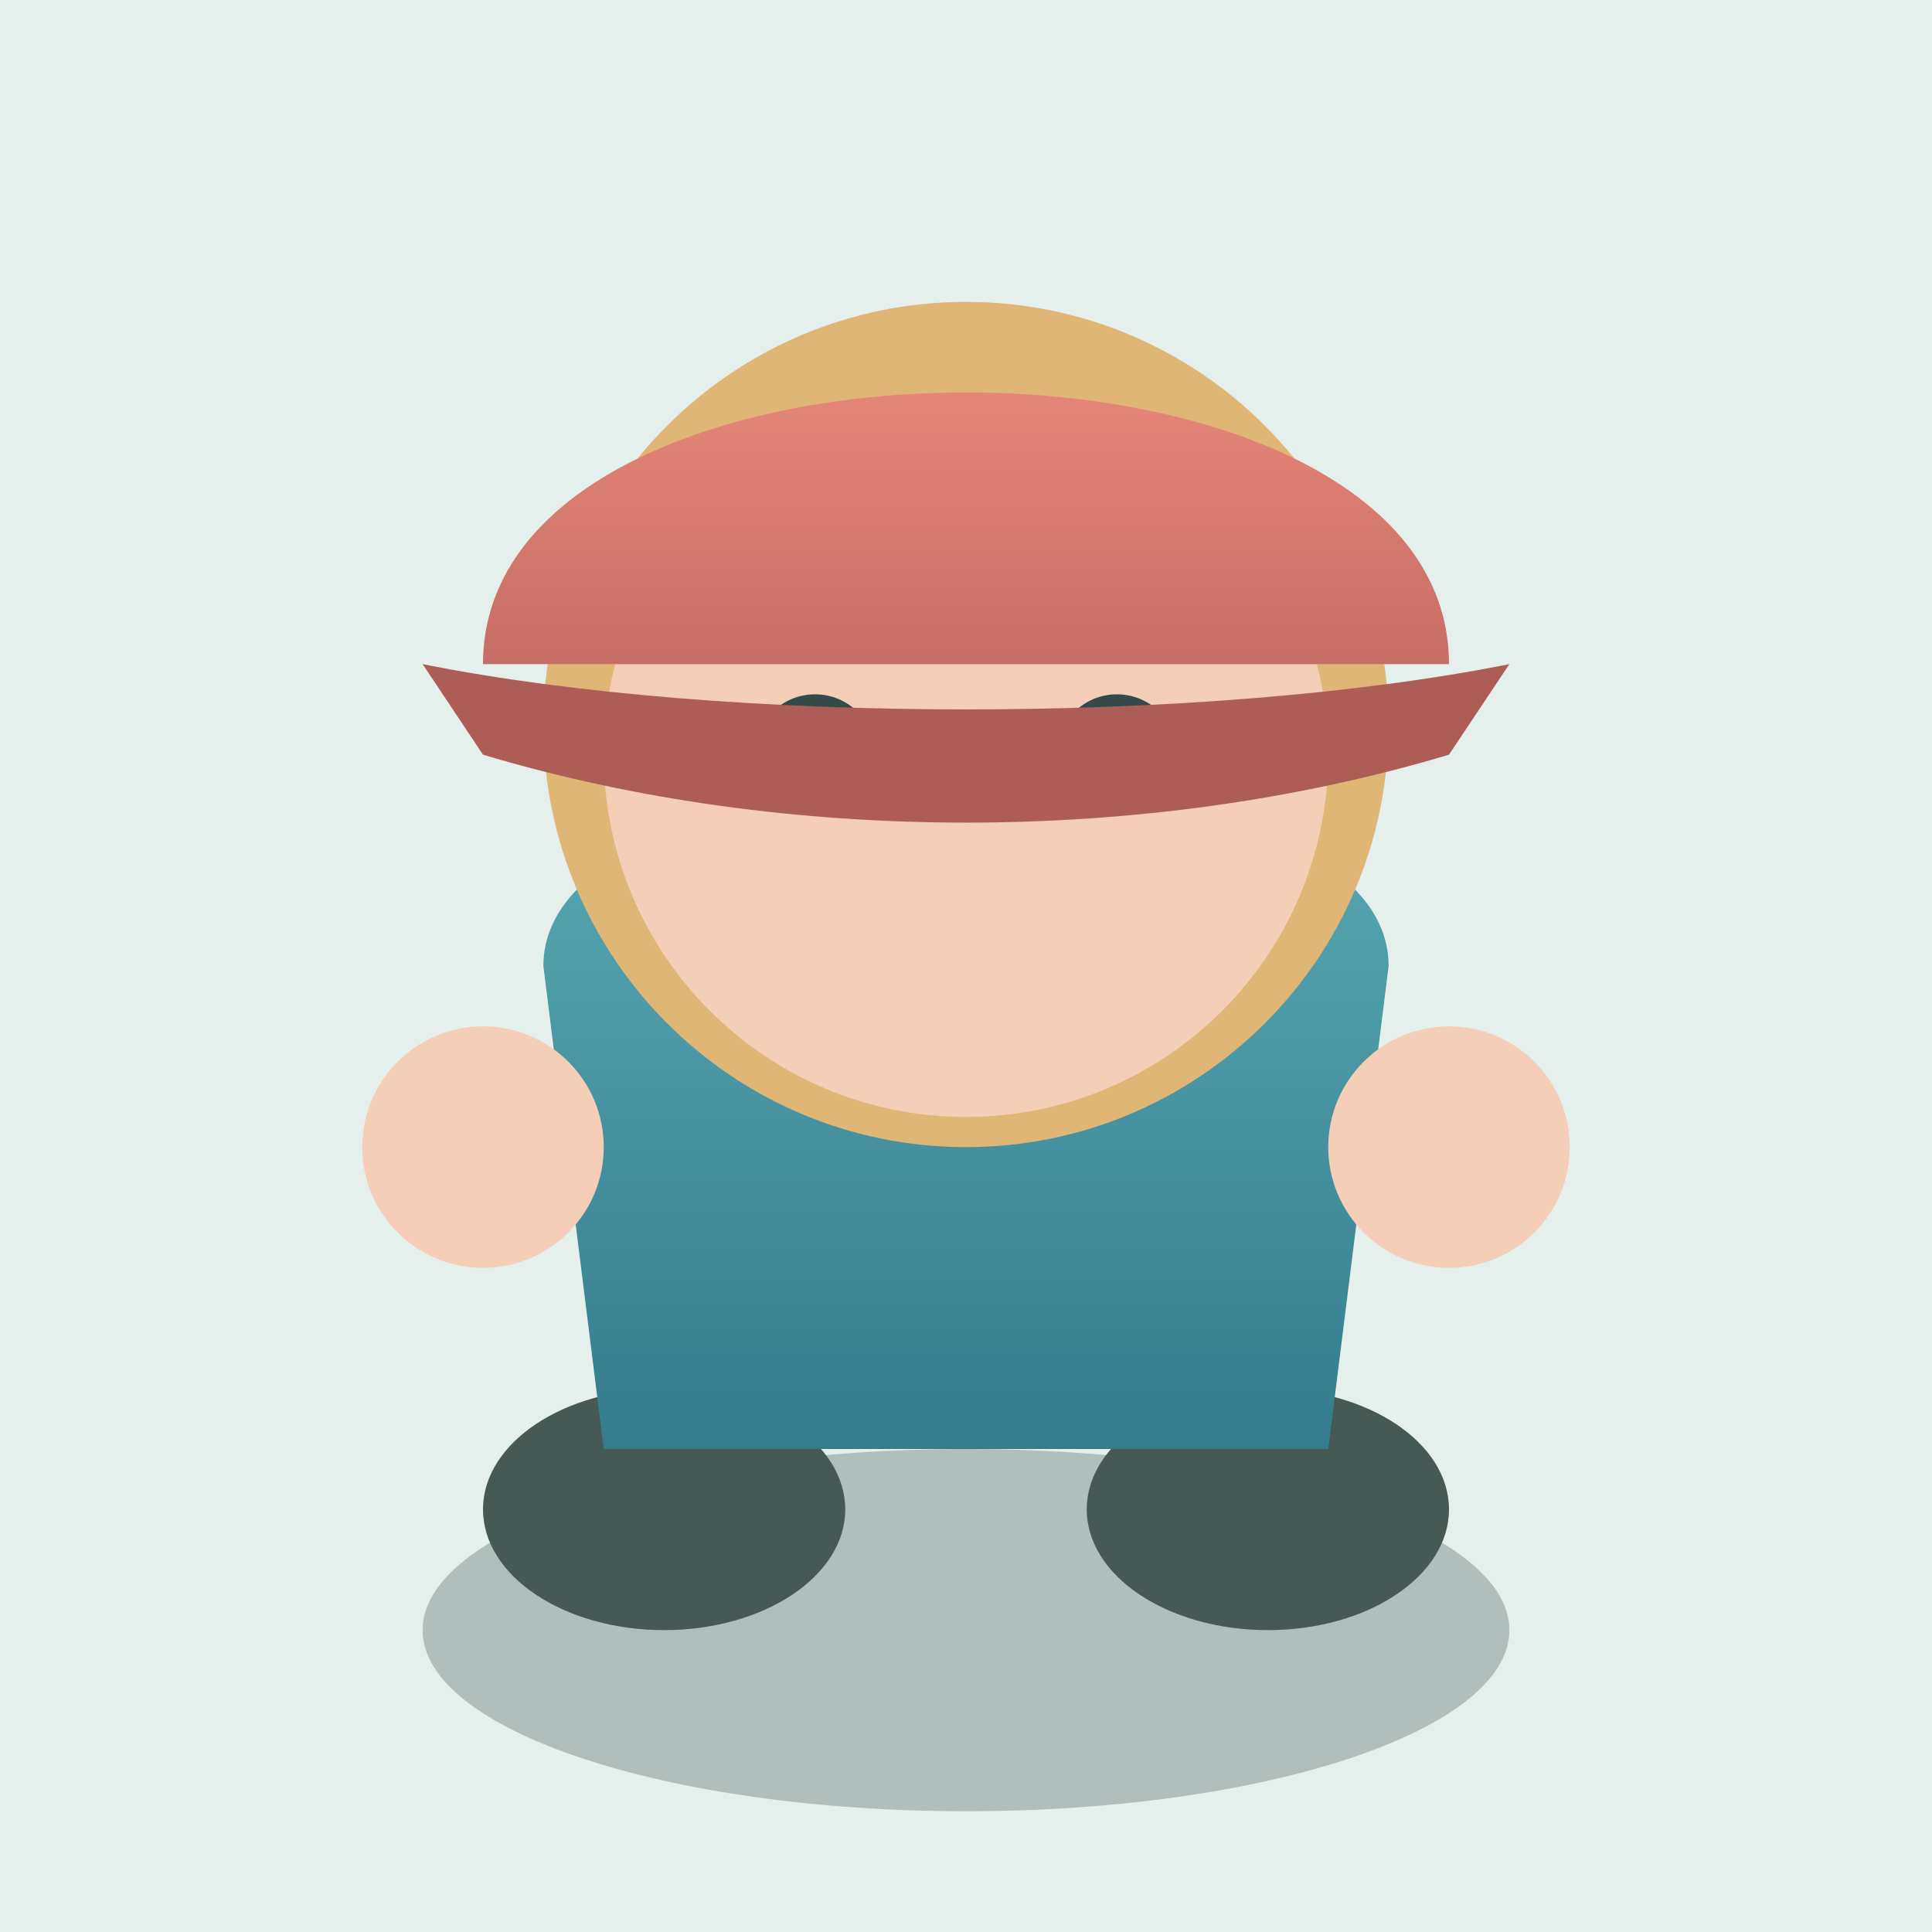
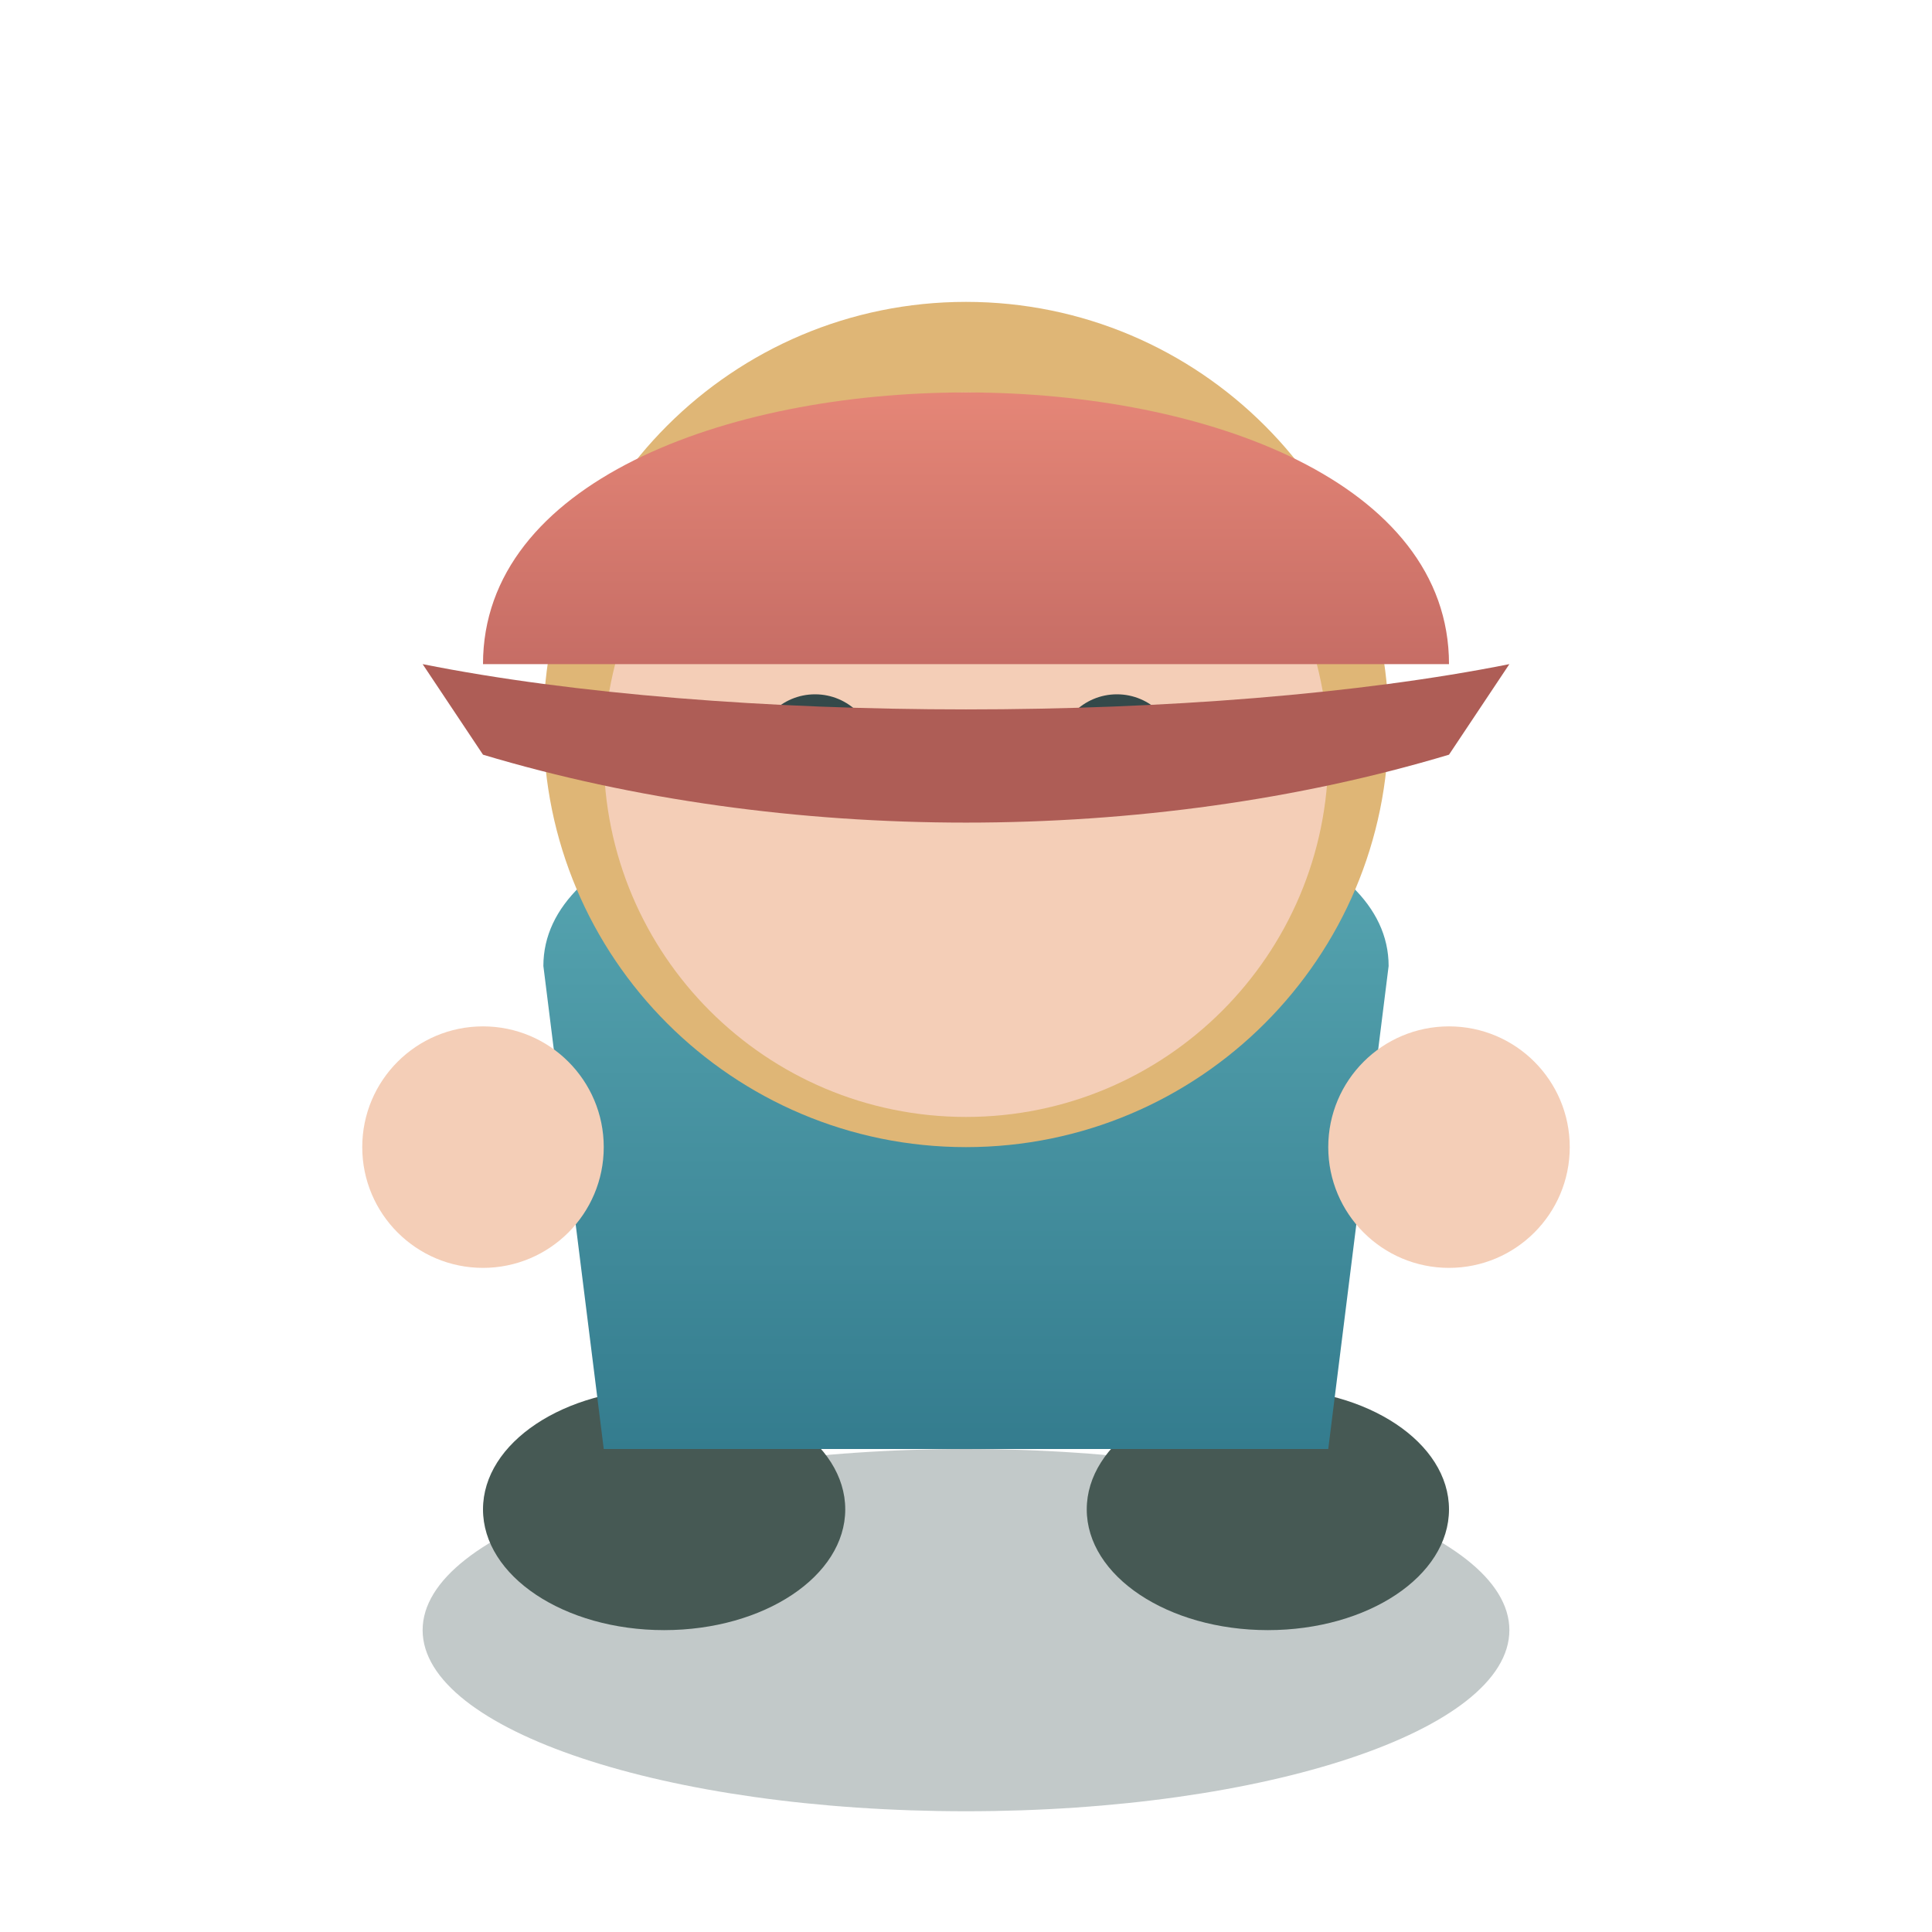
<svg xmlns="http://www.w3.org/2000/svg" viewBox="0 64 64 64" width="64" height="64">
  <defs>
    <pattern id="brick" width="16" height="16" patternUnits="userSpaceOnUse">
      <rect width="16" height="16" fill="#547a78" />
      <path d="M 0,4 L 16,4 M 0,8 L 16,8 M 0,12 L 16,12 M 8,0 L 8,4 M 0,4 L 0,8 M 12,4 L 12,8 M 4,8 L 4,12 M 16,8 L 16,12 M 8,12 L 8,16" stroke="#668d89" stroke-width="1" />
      <path d="M 0,0 L 16,0 M 0,4 L 8,4 M 0,8 L 4,8 M 12,8 L 16,8 M 0,12 L 8,12" stroke="#355f60" stroke-width="1" />
    </pattern>
    <linearGradient id="woodGrad" x1="0%" y1="0%" x2="100%" y2="100%">
      <stop offset="0%" stop-color="#e6ae75" />
      <stop offset="50%" stop-color="#cc8e5e" />
      <stop offset="100%" stop-color="#a76e49" />
    </linearGradient>
    <linearGradient id="woodGradStored" x1="0%" y1="0%" x2="100%" y2="100%">
      <stop offset="0%" stop-color="#a2cba9" />
      <stop offset="50%" stop-color="#72aa8e" />
      <stop offset="100%" stop-color="#497d68" />
    </linearGradient>
    <linearGradient id="capGrad" x1="0%" y1="0%" x2="0%" y2="100%">
      <stop offset="0%" stop-color="#e58677" />
      <stop offset="100%" stop-color="#c66d65" />
    </linearGradient>
    <linearGradient id="shirtGrad" x1="0%" y1="0%" x2="0%" y2="100%">
      <stop offset="0%" stop-color="#5aa9b4" />
      <stop offset="100%" stop-color="#347c8e" />
    </linearGradient>
  </defs>
  <g id="player-down" transform="translate(0, 64)">
-     <rect width="64" height="64" fill="#e5f0ec" />
    <ellipse cx="32" cy="54" rx="18" ry="6" fill="#34494a" opacity="0.3" />
    <ellipse cx="22" cy="50" rx="6" ry="4" fill="#465954" />
    <ellipse cx="42" cy="50" rx="6" ry="4" fill="#465954" />
    <path d="M 18,32 C 18,24 46,24 46,32 L 44,48 L 20,48 Z" fill="url(#shirtGrad)" />
    <circle cx="16" cy="38" r="4" fill="#f4ceb7" />
    <circle cx="48" cy="38" r="4" fill="#f4ceb7" />
    <circle cx="32" cy="24" r="14" fill="#dfb676" />
    <circle cx="32" cy="25" r="12" fill="#f4ceb7" />
    <circle cx="27" cy="25" r="2" fill="#34494a" />
    <circle cx="37" cy="25" r="2" fill="#34494a" />
    <path d="M 16,22 C 16,10 48,10 48,22 Z" fill="url(#capGrad)" />
    <path d="M 14,22 C 24,24 40,24 50,22 L 48,25 C 38,28 26,28 16,25 Z" fill="#ae5d56" />
  </g>
</svg>
